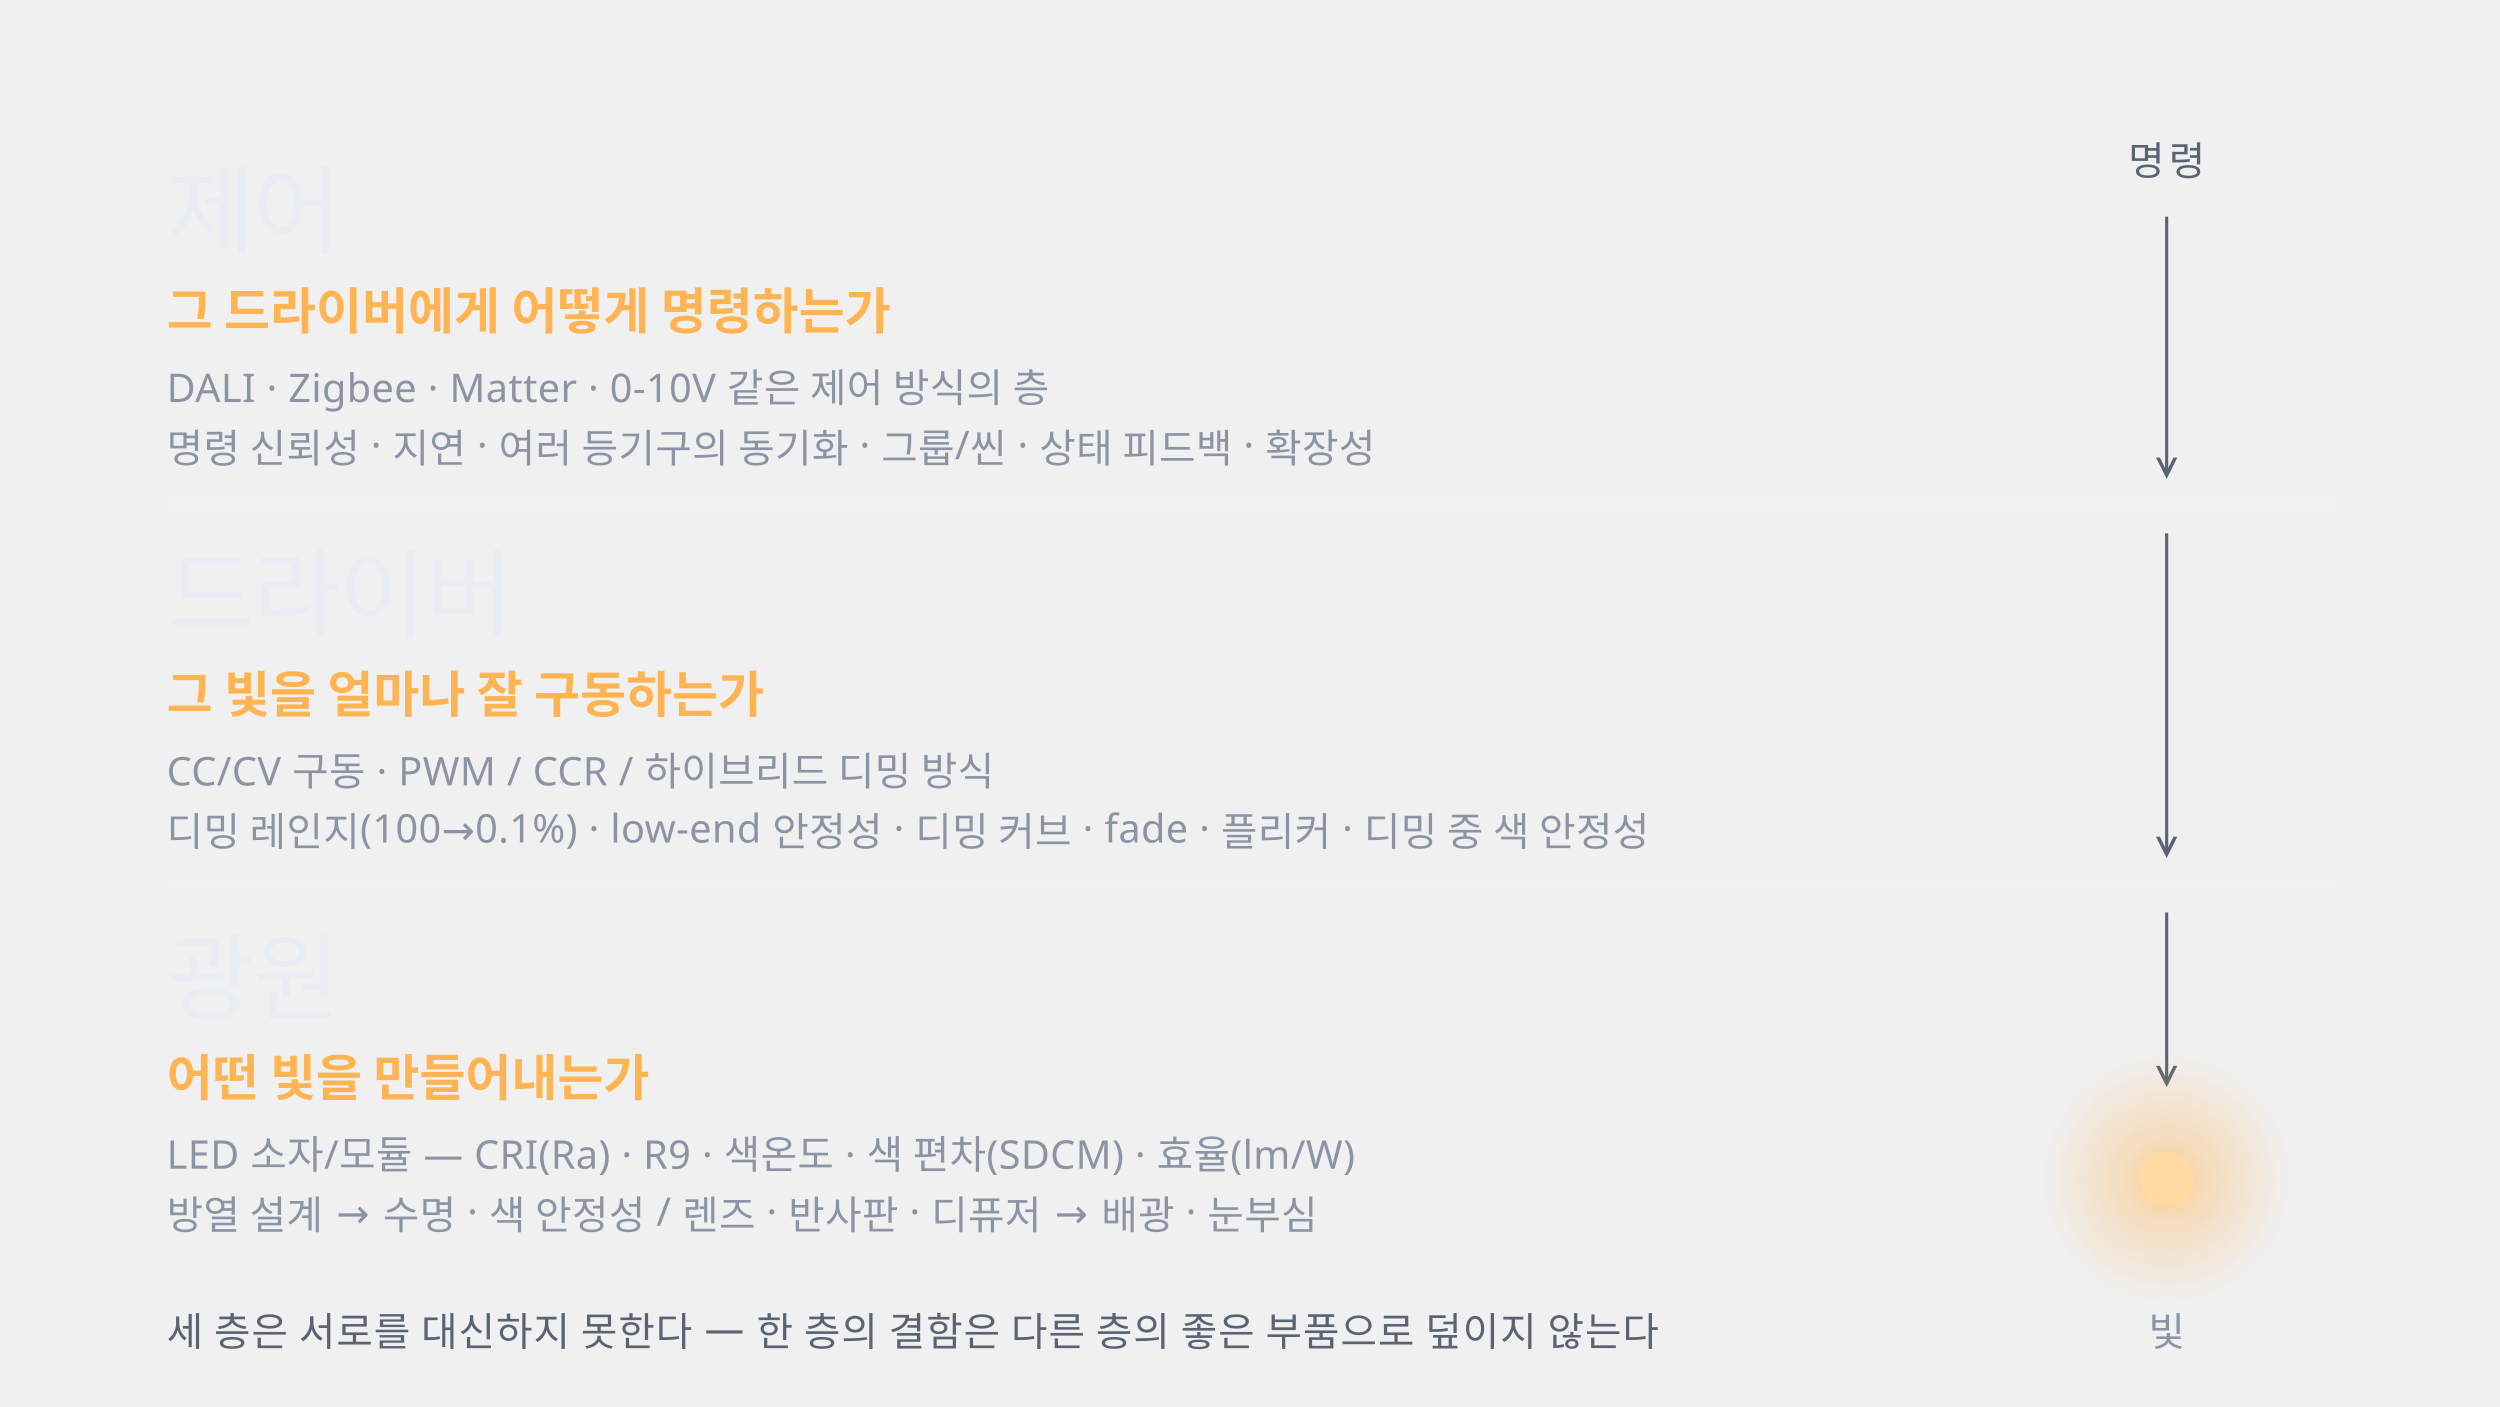
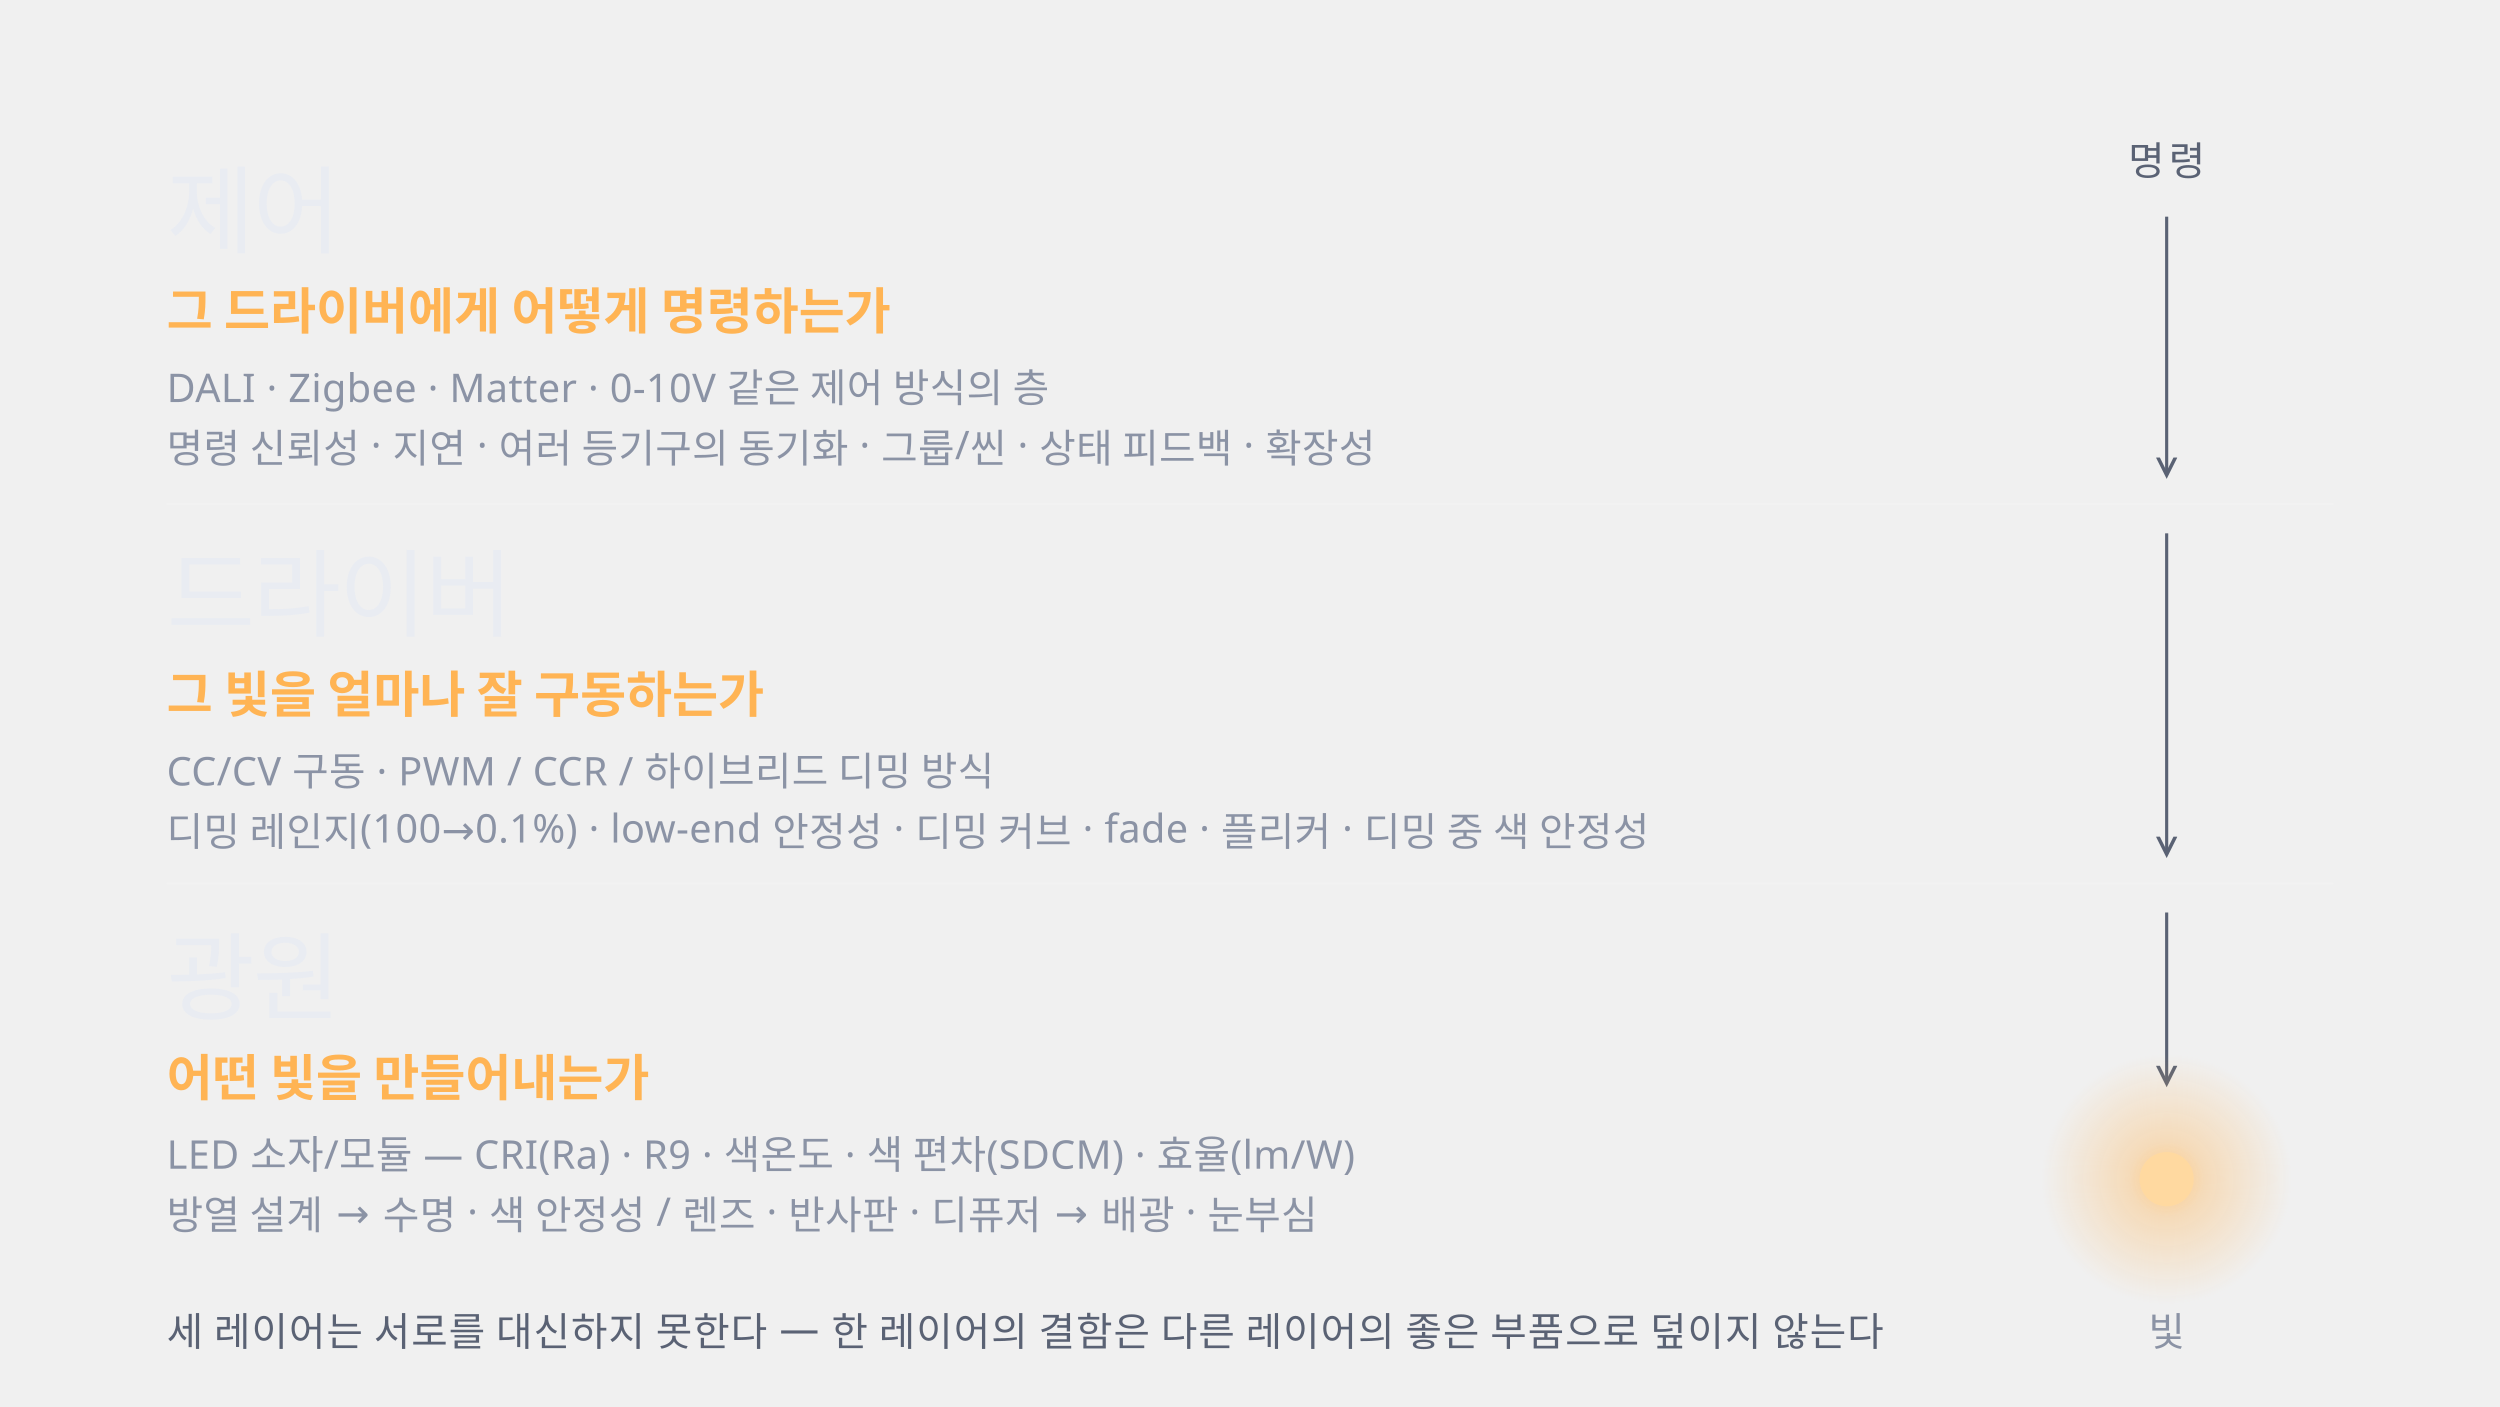
<svg xmlns="http://www.w3.org/2000/svg" viewBox="0 0 1200 675" font-family="Pretendard, Apple SD Gothic Neo, sans-serif">
  <defs>
    <radialGradient id="lampGlow" cx="50%" cy="50%" r="50%">
      <stop offset="0%" stop-color="#ffd9a0" stop-opacity="0.9" />
      <stop offset="30%" stop-color="#ffb454" stop-opacity="0.35" />
      <stop offset="100%" stop-color="#ffb454" stop-opacity="0" />
    </radialGradient>
    <marker id="flowArrow" viewBox="0 0 10 10" refX="8" refY="5" markerWidth="7" markerHeight="7" orient="auto-start-reverse">
      <path d="M 0 1 L 8 5 L 0 9" fill="none" stroke="#5a6274" stroke-width="1.6" stroke-linecap="round" />
    </marker>
  </defs>
  <line x1="80" y1="242" x2="1120" y2="242" stroke="#ffffff" stroke-opacity="0.12" stroke-width="1" />
  <line x1="80" y1="424" x2="1120" y2="424" stroke="#ffffff" stroke-opacity="0.12" stroke-width="1" />
  <text x="80" y="118" font-size="46" font-weight="250" fill="#e9ecf2" letter-spacing="-1">제어</text>
  <text x="80" y="158" font-size="24" font-weight="600" fill="#ffb454">그 드라이버에게 어떻게 명령하는가</text>
  <text x="80" y="193" font-size="19" fill="#8b93a5" letter-spacing="0.2">DALI · Zigbee · Matter · 0-10V 같은 제어 방식의 층</text>
  <text x="80" y="222" font-size="19" fill="#8b93a5" letter-spacing="0.2">명령 신뢰성 · 지연 · 여러 등기구의 동기화 · 그룹/씬 · 상태 피드백 · 확장성</text>
  <text x="80" y="302" font-size="46" font-weight="250" fill="#e9ecf2" letter-spacing="-1">드라이버</text>
  <text x="80" y="342" font-size="24" font-weight="600" fill="#ffb454">그 빛을 얼마나 잘 구동하는가</text>
  <text x="80" y="377" font-size="19" fill="#8b93a5" letter-spacing="0.2">CC/CV 구동 · PWM / CCR / 하이브리드 디밍 방식</text>
  <text x="80" y="406" font-size="19" fill="#8b93a5" letter-spacing="0.2">디밍 레인지(100→0.1%) · low-end 안정성 · 디밍 커브 · fade · 플리커 · 디밍 중 색 안정성</text>
  <text x="80" y="486" font-size="46" font-weight="250" fill="#e9ecf2" letter-spacing="-1">광원</text>
  <text x="80" y="526" font-size="24" font-weight="600" fill="#ffb454">어떤 빛을 만들어내는가</text>
  <text x="80" y="561" font-size="19" fill="#8b93a5" letter-spacing="0.2">LED 소자/모듈 — CRI(Ra) · R9 · 색온도 · 색 편차(SDCM) · 효율(lm/W)</text>
  <text x="80" y="590" font-size="19" fill="#8b93a5" letter-spacing="0.2">방열 설계 → 수명 · 색 안정성  /  렌즈 · 반사판 · 디퓨저 → 배광 · 눈부심</text>
  <text x="1040" y="84" font-size="19" fill="#5a6274" text-anchor="middle" letter-spacing="2">명령</text>
  <line x1="1040" y1="104" x2="1040" y2="228" stroke="#5a6274" stroke-width="1.5" marker-end="url(#flowArrow)" />
  <line x1="1040" y1="256" x2="1040" y2="410" stroke="#5a6274" stroke-width="1.5" marker-end="url(#flowArrow)" />
  <line x1="1040" y1="438" x2="1040" y2="520" stroke="#5a6274" stroke-width="1.5" marker-end="url(#flowArrow)" />
  <circle cx="1040" cy="566" r="60" fill="url(#lampGlow)" />
  <circle cx="1040" cy="566" r="13" fill="#ffd9a0" />
  <text x="1040" y="646" font-size="19" fill="#8b93a5" text-anchor="middle" letter-spacing="2">빛</text>
-   <text x="80" y="646" font-size="19" fill="#5a6274" letter-spacing="0.5">세 층은 서로를 대신하지 못한다 — 한 층의 결함은 다른 층의 좋은 부품으로 덮이지 않는다</text>
+   <text x="80" y="646" font-size="19" fill="#5a6274" letter-spacing="0.5">세 레이어는 서로를 대신하지 못한다 — 한 레이어의 결함은 다른 레이어의 좋은 부품으로 덮이지 않는다</text>
</svg>
